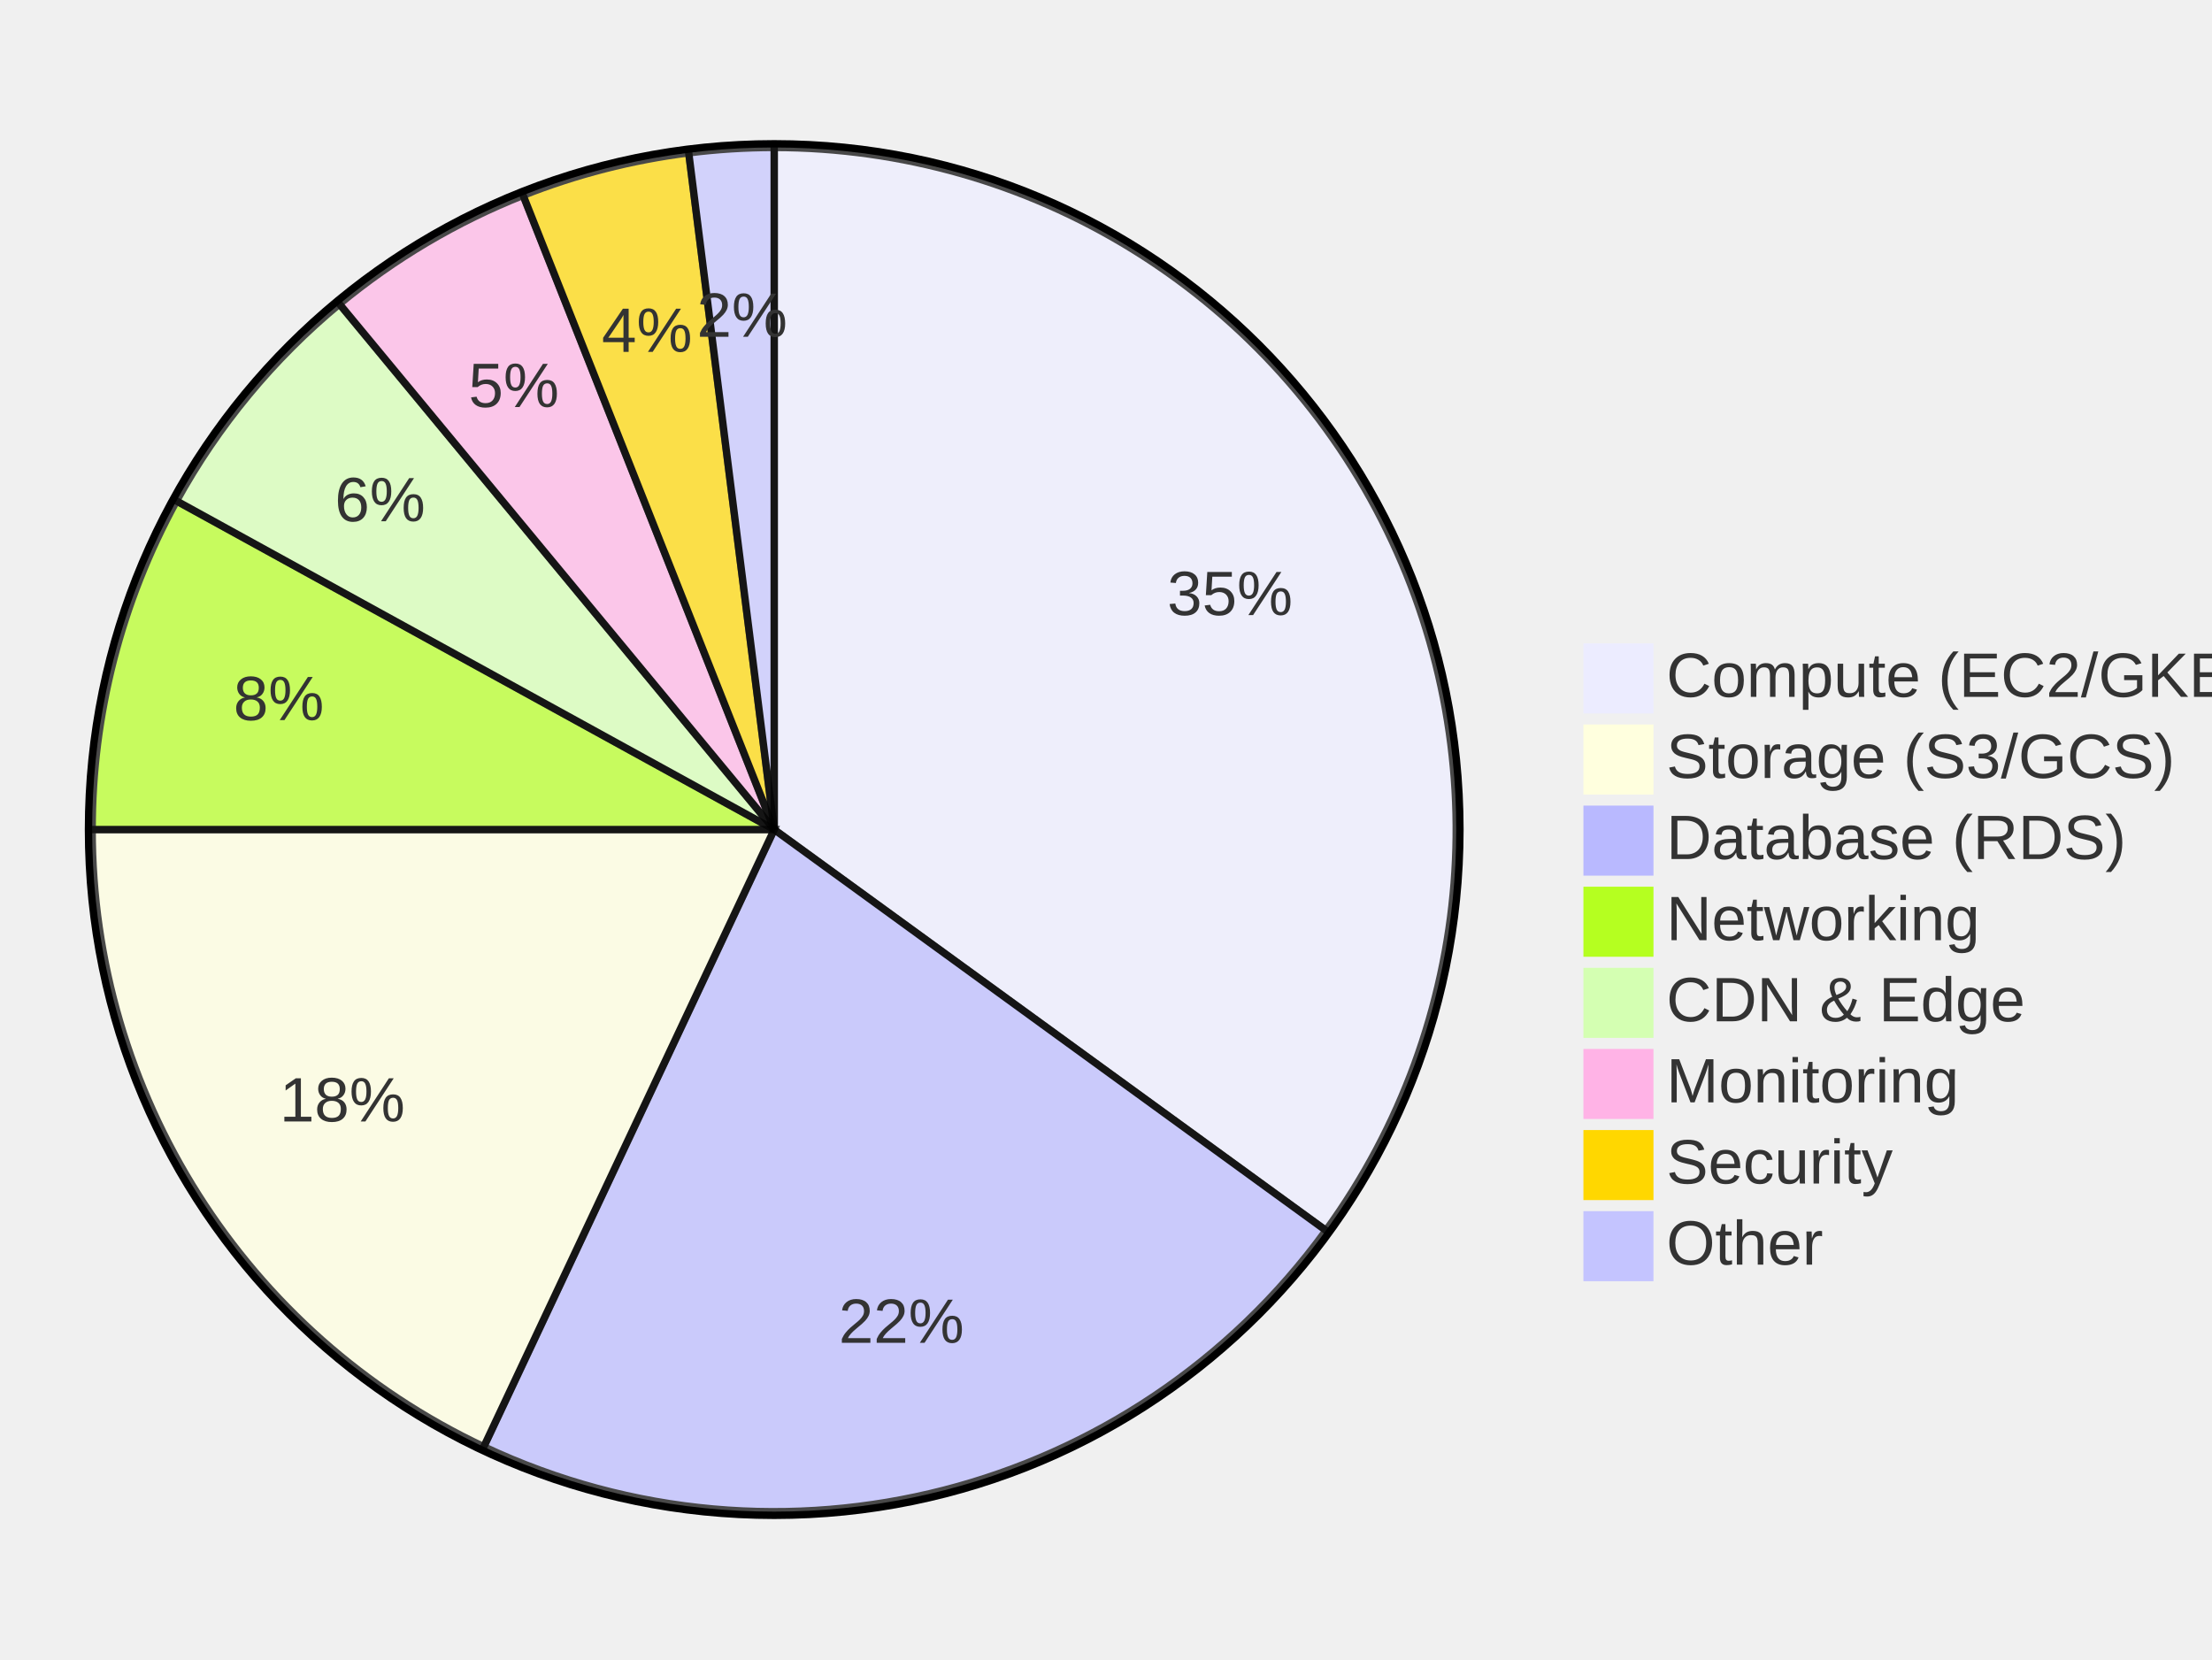
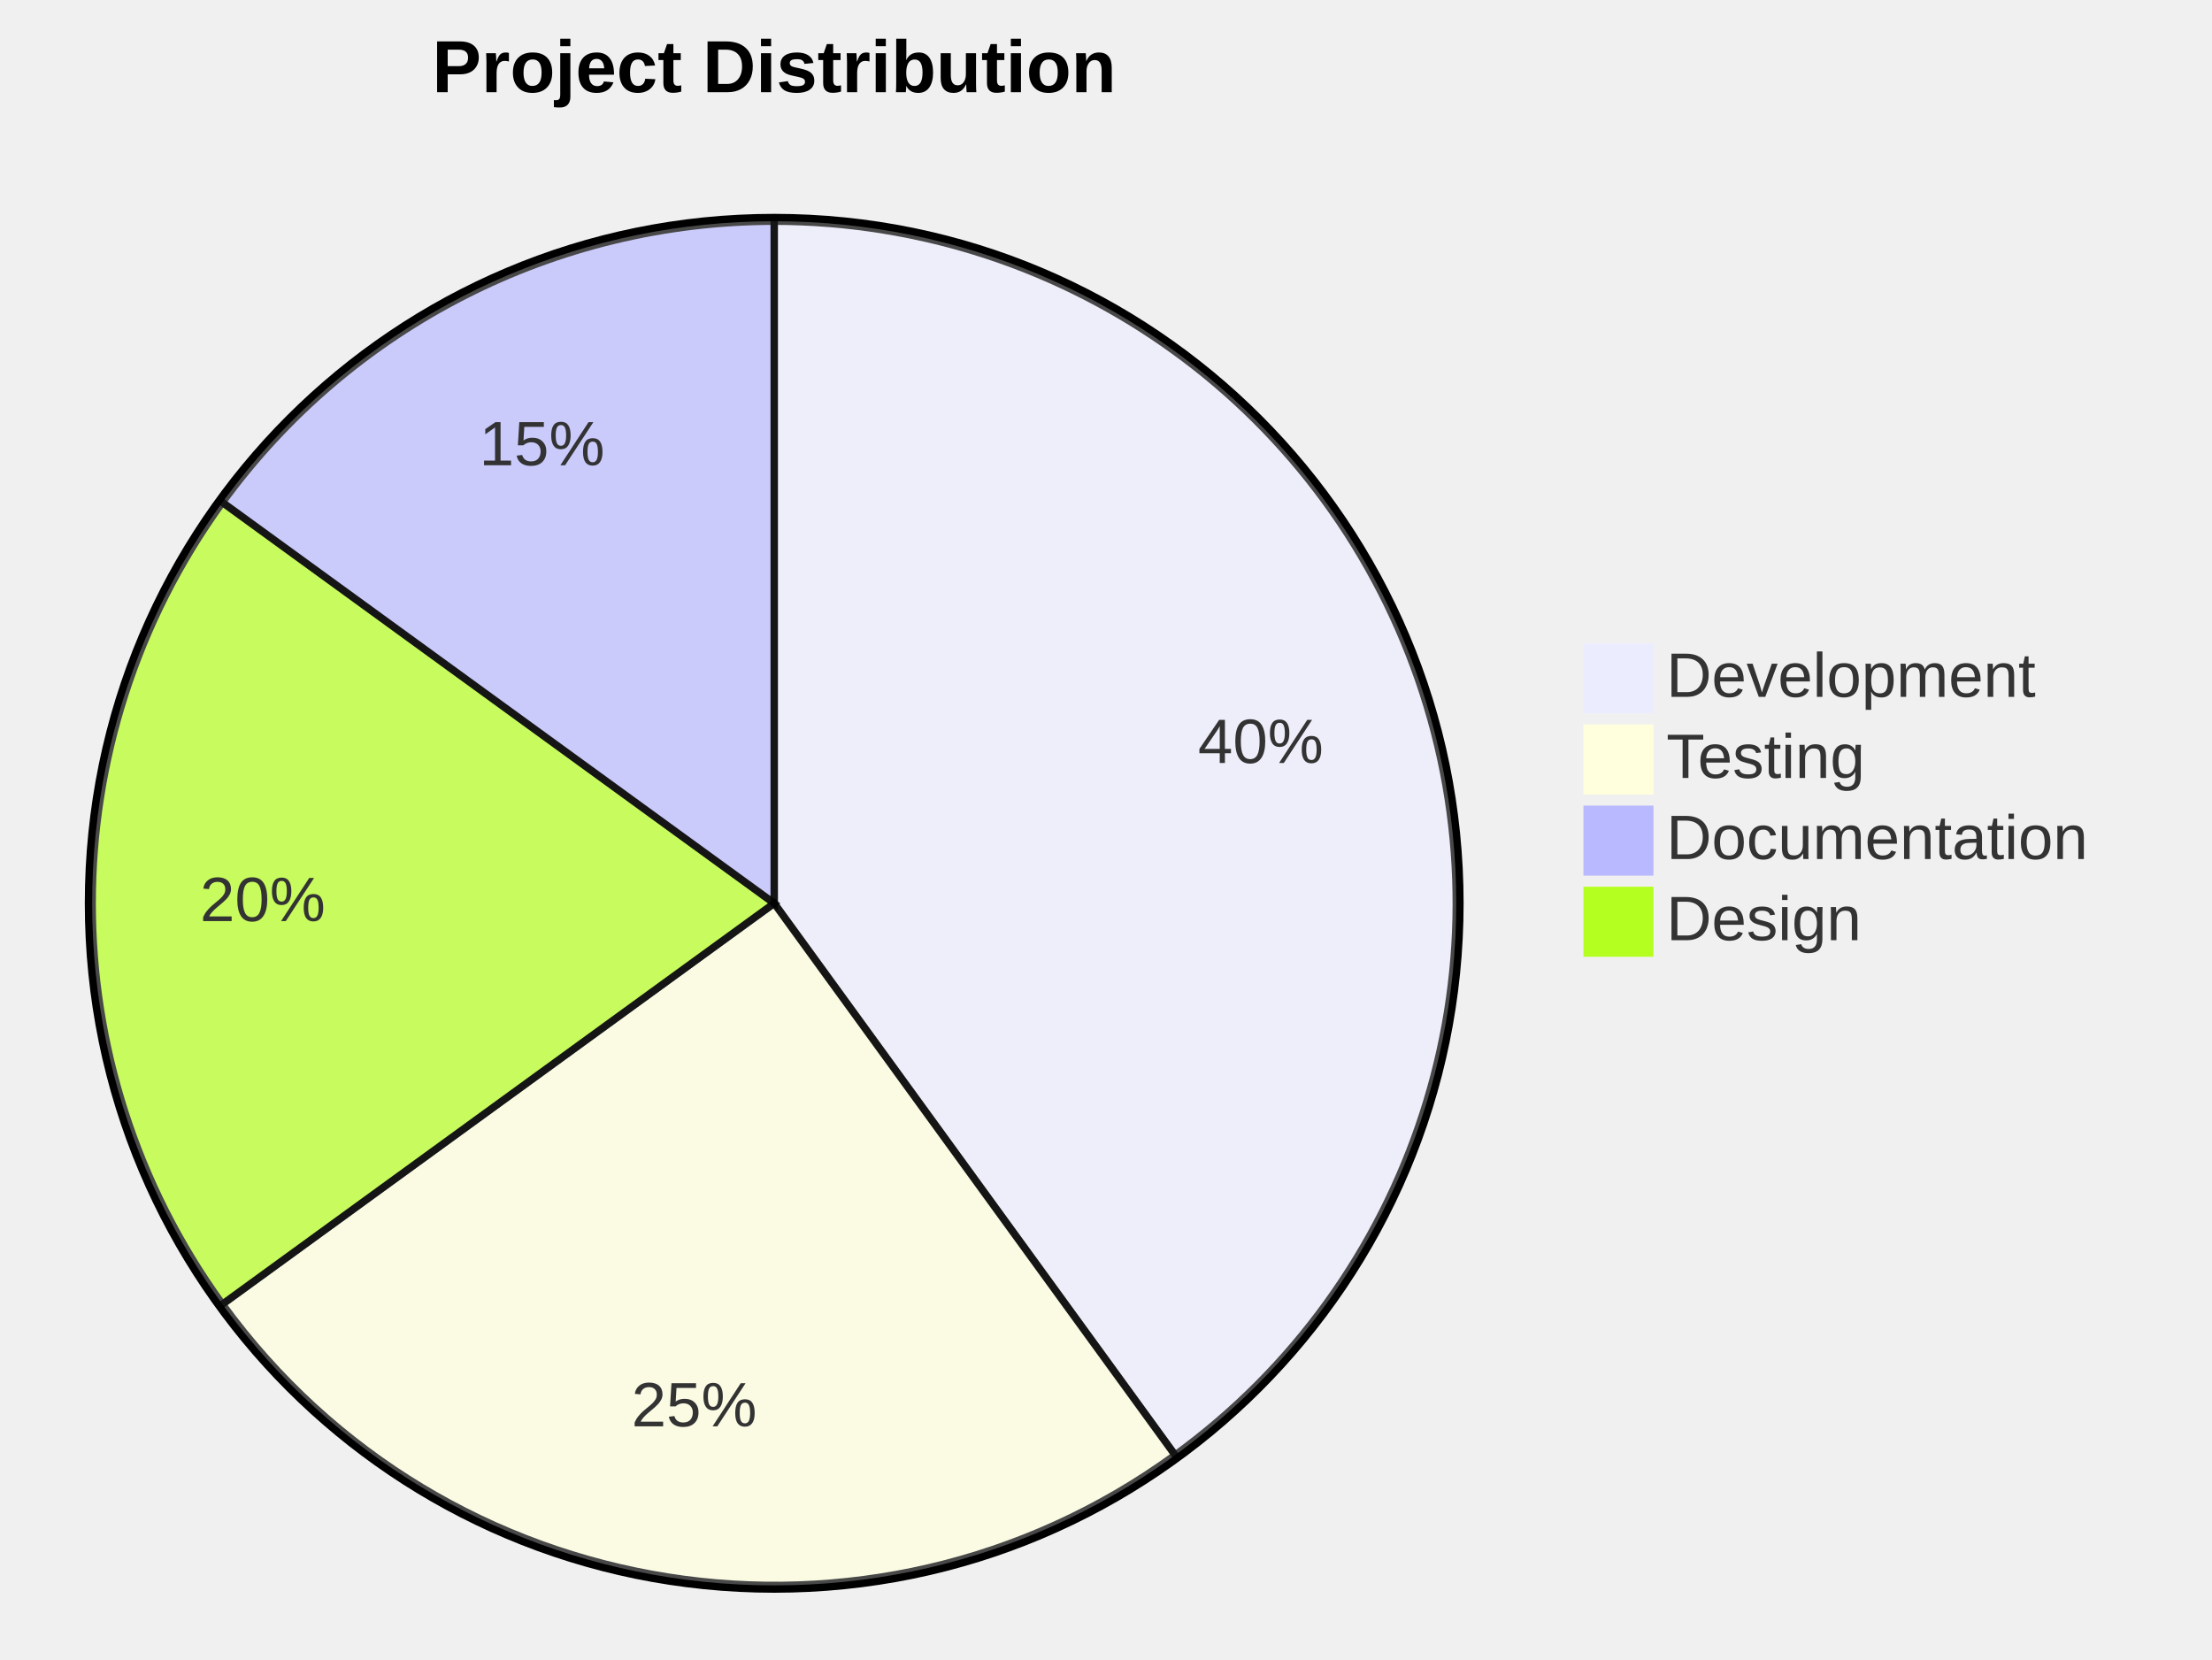
<svg xmlns="http://www.w3.org/2000/svg" width="600" height="450" viewBox="0 0 600 450" class="mermaid">
  <style>

.mermaid {
  font-family: trebuchet ms, verdana, arial, sans-serif;
  font-size: 16px;
}

.node rect,
.node polygon,
.node circle,
.node ellipse,
.node path {
  fill: #ECECFF;
  stroke: #9370DB;
  stroke-width: 1px;
}

.node line {
  stroke: #9370DB;
  stroke-width: 1px;
}

.node .label {
  fill: #333333;
}

.node text {
  fill: #333333;
  font-family: trebuchet ms, verdana, arial, sans-serif;
  font-size: 16px;
}

.edge-path {
  fill: none;
  stroke: #333333;
  stroke-width: 1px;
}

.edge-label {
  fill: #333333;
  font-family: trebuchet ms, verdana, arial, sans-serif;
-   font-size: 12px;
}

.edge-label-bg {
-   fill: #ffffff;
+   fill: rgba(232, 232, 232, 0.8);
}

.subgraph {
  fill: #ffffde;
  stroke: #aaaa33;
  stroke-width: 1px;
}

.subgraph-title {
  fill: #333333;
  font-weight: bold;
}

.cluster rect {
  fill: #ffffde;
  stroke: #aaaa33;
  stroke-width: 1px;
  rx: 5px;
  ry: 5px;
}

.cluster-label {
  fill: #333333;
  font-family: trebuchet ms, verdana, arial, sans-serif;
  font-size: 16px;
  font-weight: bold;
}

marker path {
  fill: #333333;
  stroke: #333333;
}


.pieCircle {
  stroke: black;
  stroke-width: 2px;
  opacity: 0.7;
}

.pieOuterCircle {
  stroke: black;
  stroke-width: 2px;
  fill: none;
}

.pieTitleText {
  text-anchor: middle;
  font-size: 25px;
  fill: #333333;
  font-family: trebuchet ms, verdana, arial, sans-serif;
}

.slice {
  font-family: trebuchet ms, verdana, arial, sans-serif;
  fill: #333333;
  font-size: 17px;
}

.legend text {
  fill: #333333;
  font-family: trebuchet ms, verdana, arial, sans-serif;
  font-size: 17px;
}

  </style>
  <g class="root">
    <g class="clusters">

    </g>
    <g class="edgePaths">

    </g>
    <g class="edgeLabels">

    </g>
    <g class="nodes">

    </g>
-     <circle cx="210" cy="225" r="186" class="pieOuterCircle" stroke="black" stroke-width="2" fill="none" />
-     <path d="M 210 225 L 210 40 A 185 185 0 0 1 359.668 333.74 Z" class="pieCircle" stroke-width="2" opacity="0.7" fill="#ECECFF" stroke="black" />
-     <text x="333.627" y="162.009" class="slice" dominant-baseline="middle" text-anchor="middle" font-size="17">35%</text>
-     <path d="M 210 225 L 359.668 333.74 A 185 185 0 0 1 131.231 392.393 Z" class="pieCircle" stroke-width="2" stroke="black" opacity="0.7" fill="#b9b9ff" />
-     <text x="244.506" y="359.391" class="slice" font-size="17" dominant-baseline="middle" text-anchor="middle">22%</text>
-     <path d="M 210 225 L 131.231 392.393 A 185 185 0 0 1 25 225 Z" class="pieCircle" stroke="black" stroke-width="2" fill="#ffffde" opacity="0.7" />
-     <text x="92.85" y="299.346" class="slice" text-anchor="middle" dominant-baseline="middle" font-size="17">18%</text>
-     <path d="M 210 225 L 25 225 A 185 185 0 0 1 47.883 135.876 Z" class="pieCircle" fill="#b5ff20" stroke="black" opacity="0.7" stroke-width="2" />
-     <text x="75.609" y="190.494" class="slice" dominant-baseline="middle" font-size="17" text-anchor="middle">8%</text>
-     <path d="M 210 225 L 47.883 135.876 A 185 185 0 0 1 92.077 82.455 Z" class="pieCircle" stroke="black" opacity="0.7" stroke-width="2" fill="#d4ffb2" />
-     <text x="103.091" y="136.557" class="slice" text-anchor="middle" font-size="17" dominant-baseline="middle">6%</text>
-     <path d="M 210 225 L 92.077 82.455 A 185 185 0 0 1 141.897 52.991 Z" class="pieCircle" fill="#ffb3e6" stroke="black" stroke-width="2" opacity="0.7" />
-     <text x="139.371" y="105.572" class="slice" dominant-baseline="middle" text-anchor="middle" font-size="17">5%</text>
-     <path d="M 210 225 L 141.897 52.991 A 185 185 0 0 1 186.813 41.459 Z" class="pieCircle" stroke="black" fill="#ffd700" stroke-width="2" opacity="0.7" />
-     <text x="175.494" y="90.609" class="slice" font-size="17" text-anchor="middle" dominant-baseline="middle">4%</text>
-     <path d="M 210 225 L 186.813 41.459 A 185 185 0 0 1 210 40 Z" class="pieCircle" stroke="black" fill="#c4c4ff" stroke-width="2" opacity="0.7" />
-     <text x="201.288" y="86.524" class="slice" font-size="17" text-anchor="middle" dominant-baseline="middle">2%</text>
+     <text x="210" y="25" class="pie-title" text-anchor="middle" font-size="20" font-weight="bold">Project Distribution</text>
+     <circle cx="210" cy="245" r="186" class="pieOuterCircle" fill="none" stroke="black" stroke-width="2" />
+     <path d="M 210 245 L 210 60 A 185 185 0 0 1 318.74 394.668 Z" class="pieCircle" stroke="black" stroke-width="2" fill="#ECECFF" opacity="0.7" />
+     <text x="341.959" y="202.124" class="slice" dominant-baseline="middle" text-anchor="middle" font-size="17">40%</text>
+     <path d="M 210 245 L 318.74 394.668 A 185 185 0 0 1 60.332 353.74 Z" class="pieCircle" fill="#ffffde" stroke-width="2" opacity="0.7" stroke="black" />
+     <text x="188.295" y="382.042" class="slice" text-anchor="middle" dominant-baseline="middle" font-size="17">25%</text>
+     <path d="M 210 245 L 60.332 353.74 A 185 185 0 0 1 60.332 136.26 Z" class="pieCircle" stroke="black" stroke-width="2" fill="#b5ff20" opacity="0.7" />
+     <text x="71.25" y="245" class="slice" text-anchor="middle" dominant-baseline="middle" font-size="17">20%</text>
+     <path d="M 210 245 L 60.332 136.26 A 185 185 0 0 1 210 60 Z" class="pieCircle" fill="#b9b9ff" stroke="black" stroke-width="2" opacity="0.7" />
+     <text x="147.009" y="121.373" class="slice" text-anchor="middle" dominant-baseline="middle" font-size="17">15%</text>
    <g class="legend">
      <rect x="430" y="175" width="18" height="18" class="legend" fill="#ECECFF" stroke="#ECECFF" />
-       <text x="452" y="189" class="legend" font-size="17">Compute (EC2/GKE)</text>
+       <text x="452" y="189" class="legend" font-size="17">Development</text>
      <rect x="430" y="197" width="18" height="18" class="legend" stroke="#ffffde" fill="#ffffde" />
-       <text x="452" y="211" class="legend" font-size="17">Storage (S3/GCS)</text>
+       <text x="452" y="211" class="legend" font-size="17">Testing</text>
      <rect x="430" y="219" width="18" height="18" class="legend" fill="#b9b9ff" stroke="#b9b9ff" />
-       <text x="452" y="233" class="legend" font-size="17">Database (RDS)</text>
-       <rect x="430" y="241" width="18" height="18" class="legend" stroke="#b5ff20" fill="#b5ff20" />
-       <text x="452" y="255" class="legend" font-size="17">Networking</text>
-       <rect x="430" y="263" width="18" height="18" class="legend" stroke="#d4ffb2" fill="#d4ffb2" />
-       <text x="452" y="277" class="legend" font-size="17">CDN &amp; Edge</text>
-       <rect x="430" y="285" width="18" height="18" class="legend" fill="#ffb3e6" stroke="#ffb3e6" />
-       <text x="452" y="299" class="legend" font-size="17">Monitoring</text>
-       <rect x="430" y="307" width="18" height="18" class="legend" fill="#ffd700" stroke="#ffd700" />
-       <text x="452" y="321" class="legend" font-size="17">Security</text>
-       <rect x="430" y="329" width="18" height="18" class="legend" stroke="#c4c4ff" fill="#c4c4ff" />
-       <text x="452" y="343" class="legend" font-size="17">Other</text>
+       <text x="452" y="233" class="legend" font-size="17">Documentation</text>
+       <rect x="430" y="241" width="18" height="18" class="legend" fill="#b5ff20" stroke="#b5ff20" />
+       <text x="452" y="255" class="legend" font-size="17">Design</text>
    </g>
  </g>
</svg>
